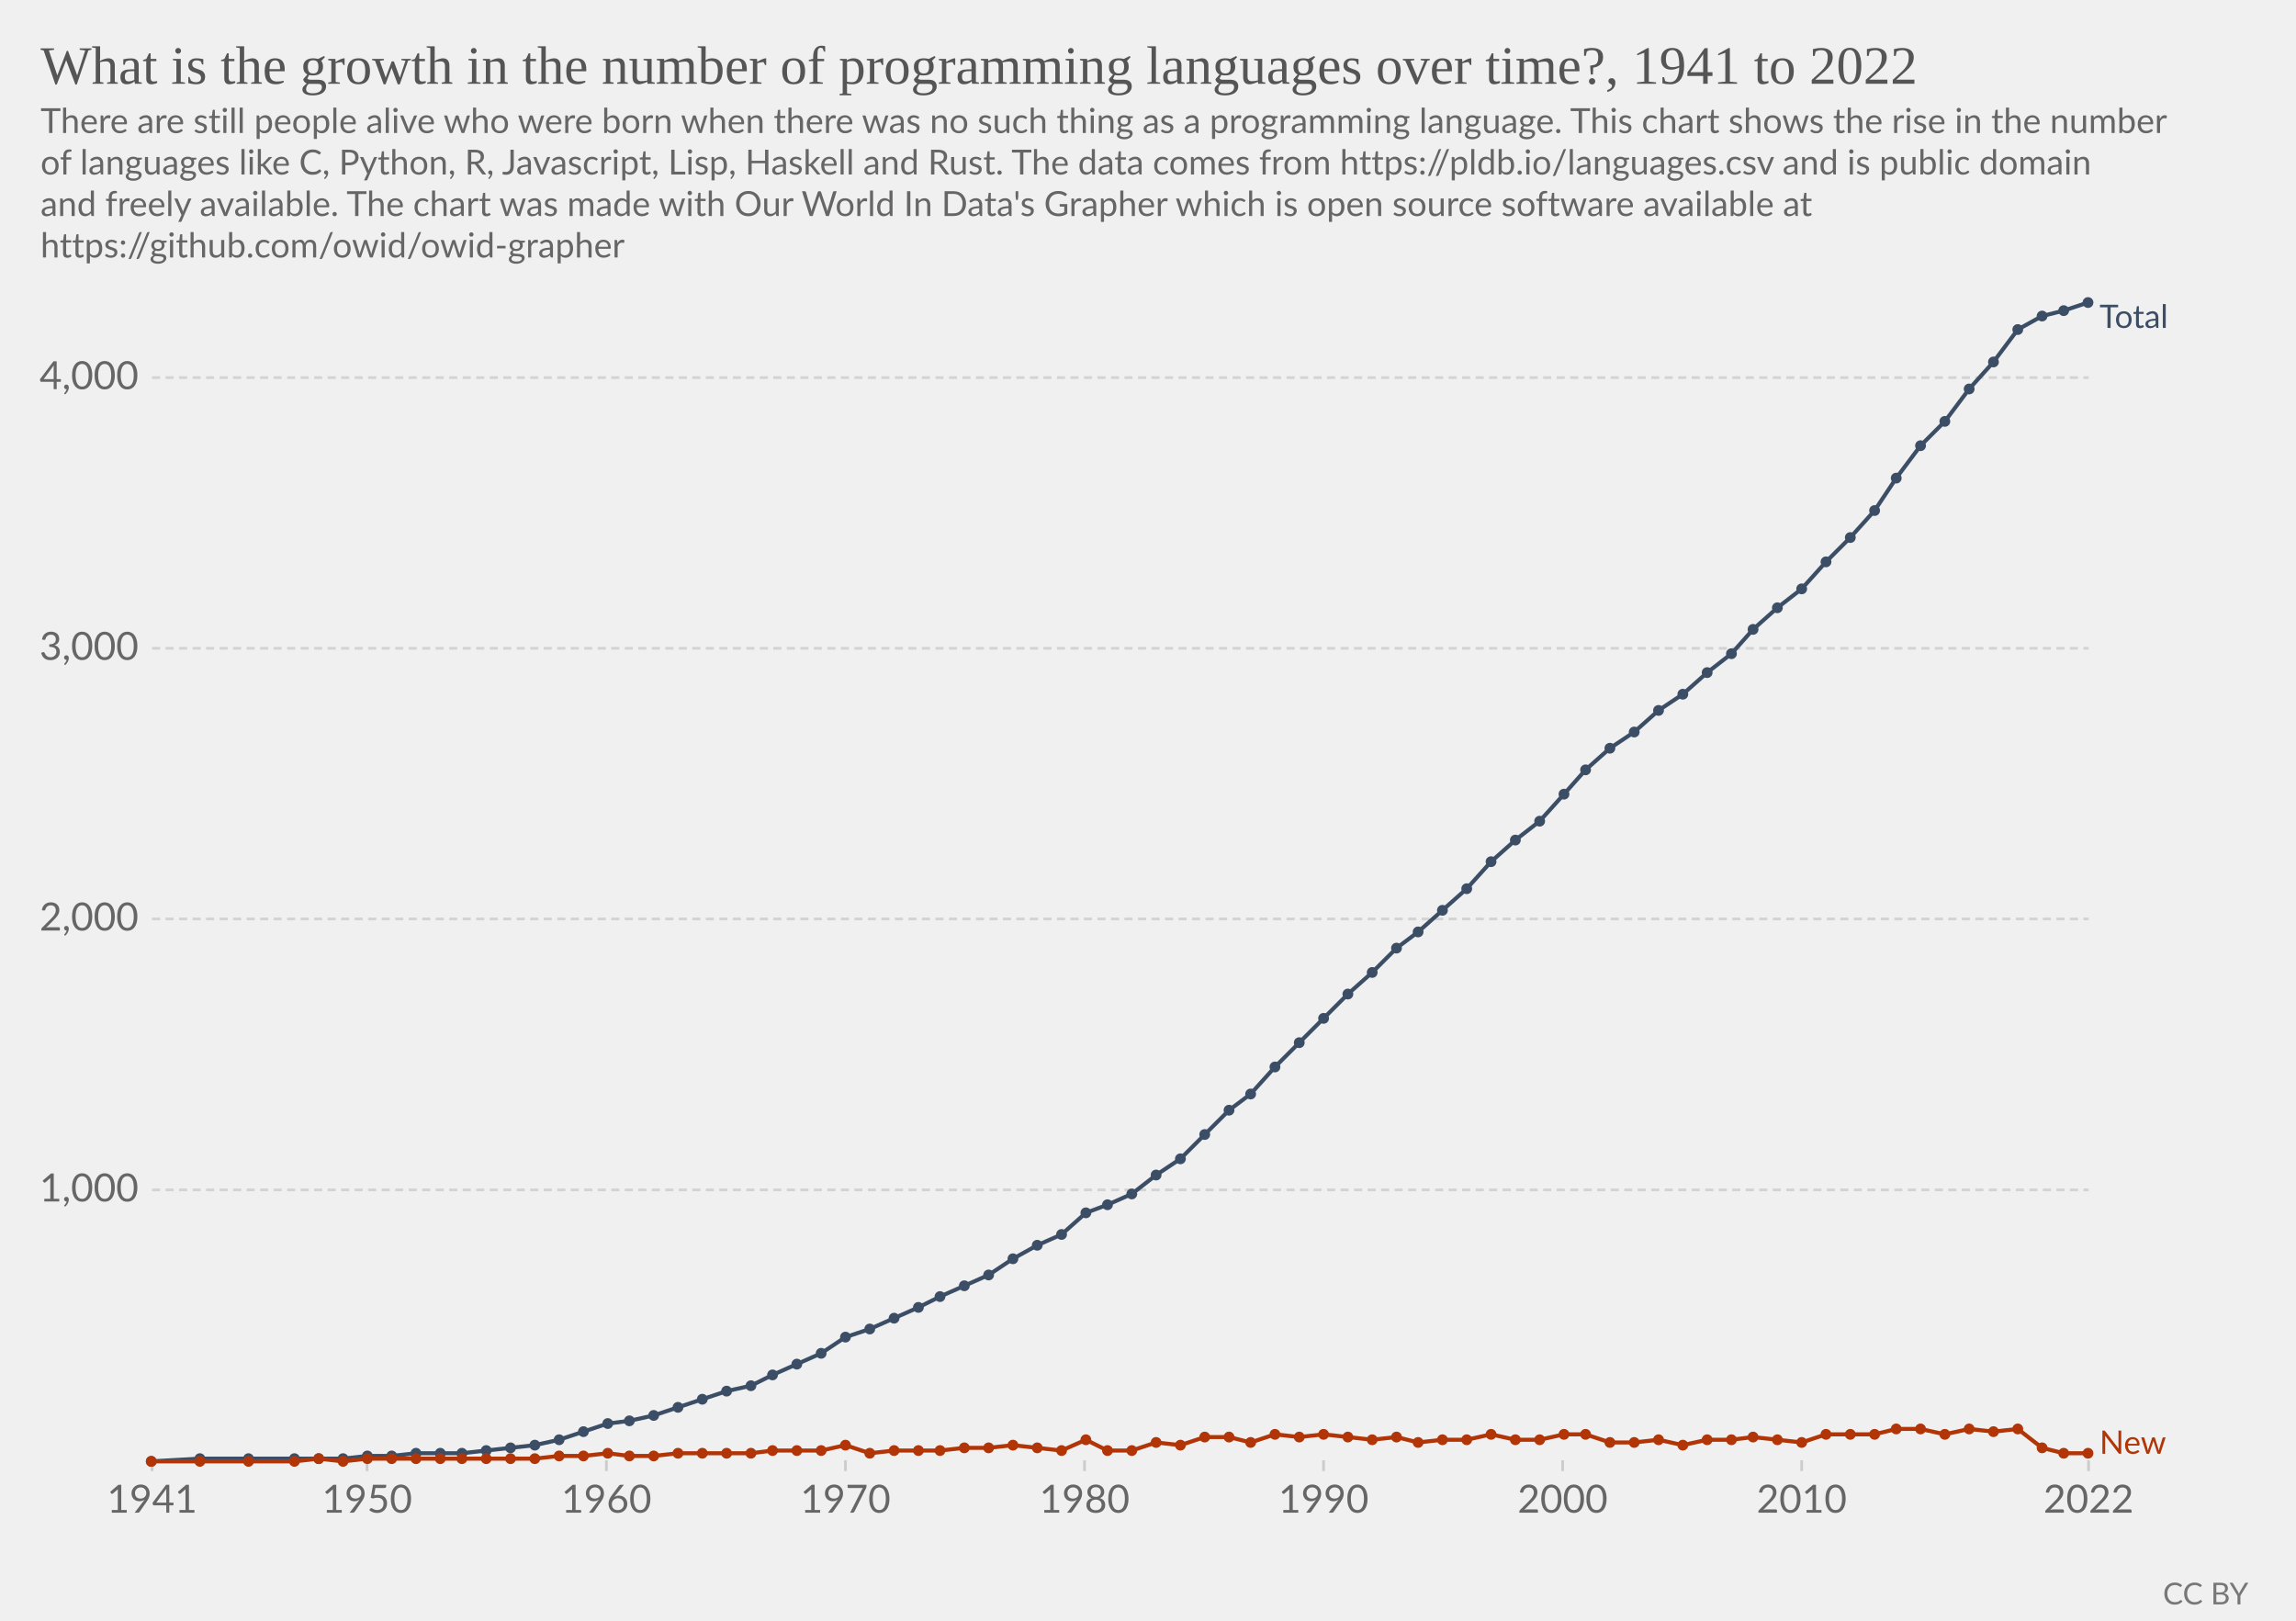
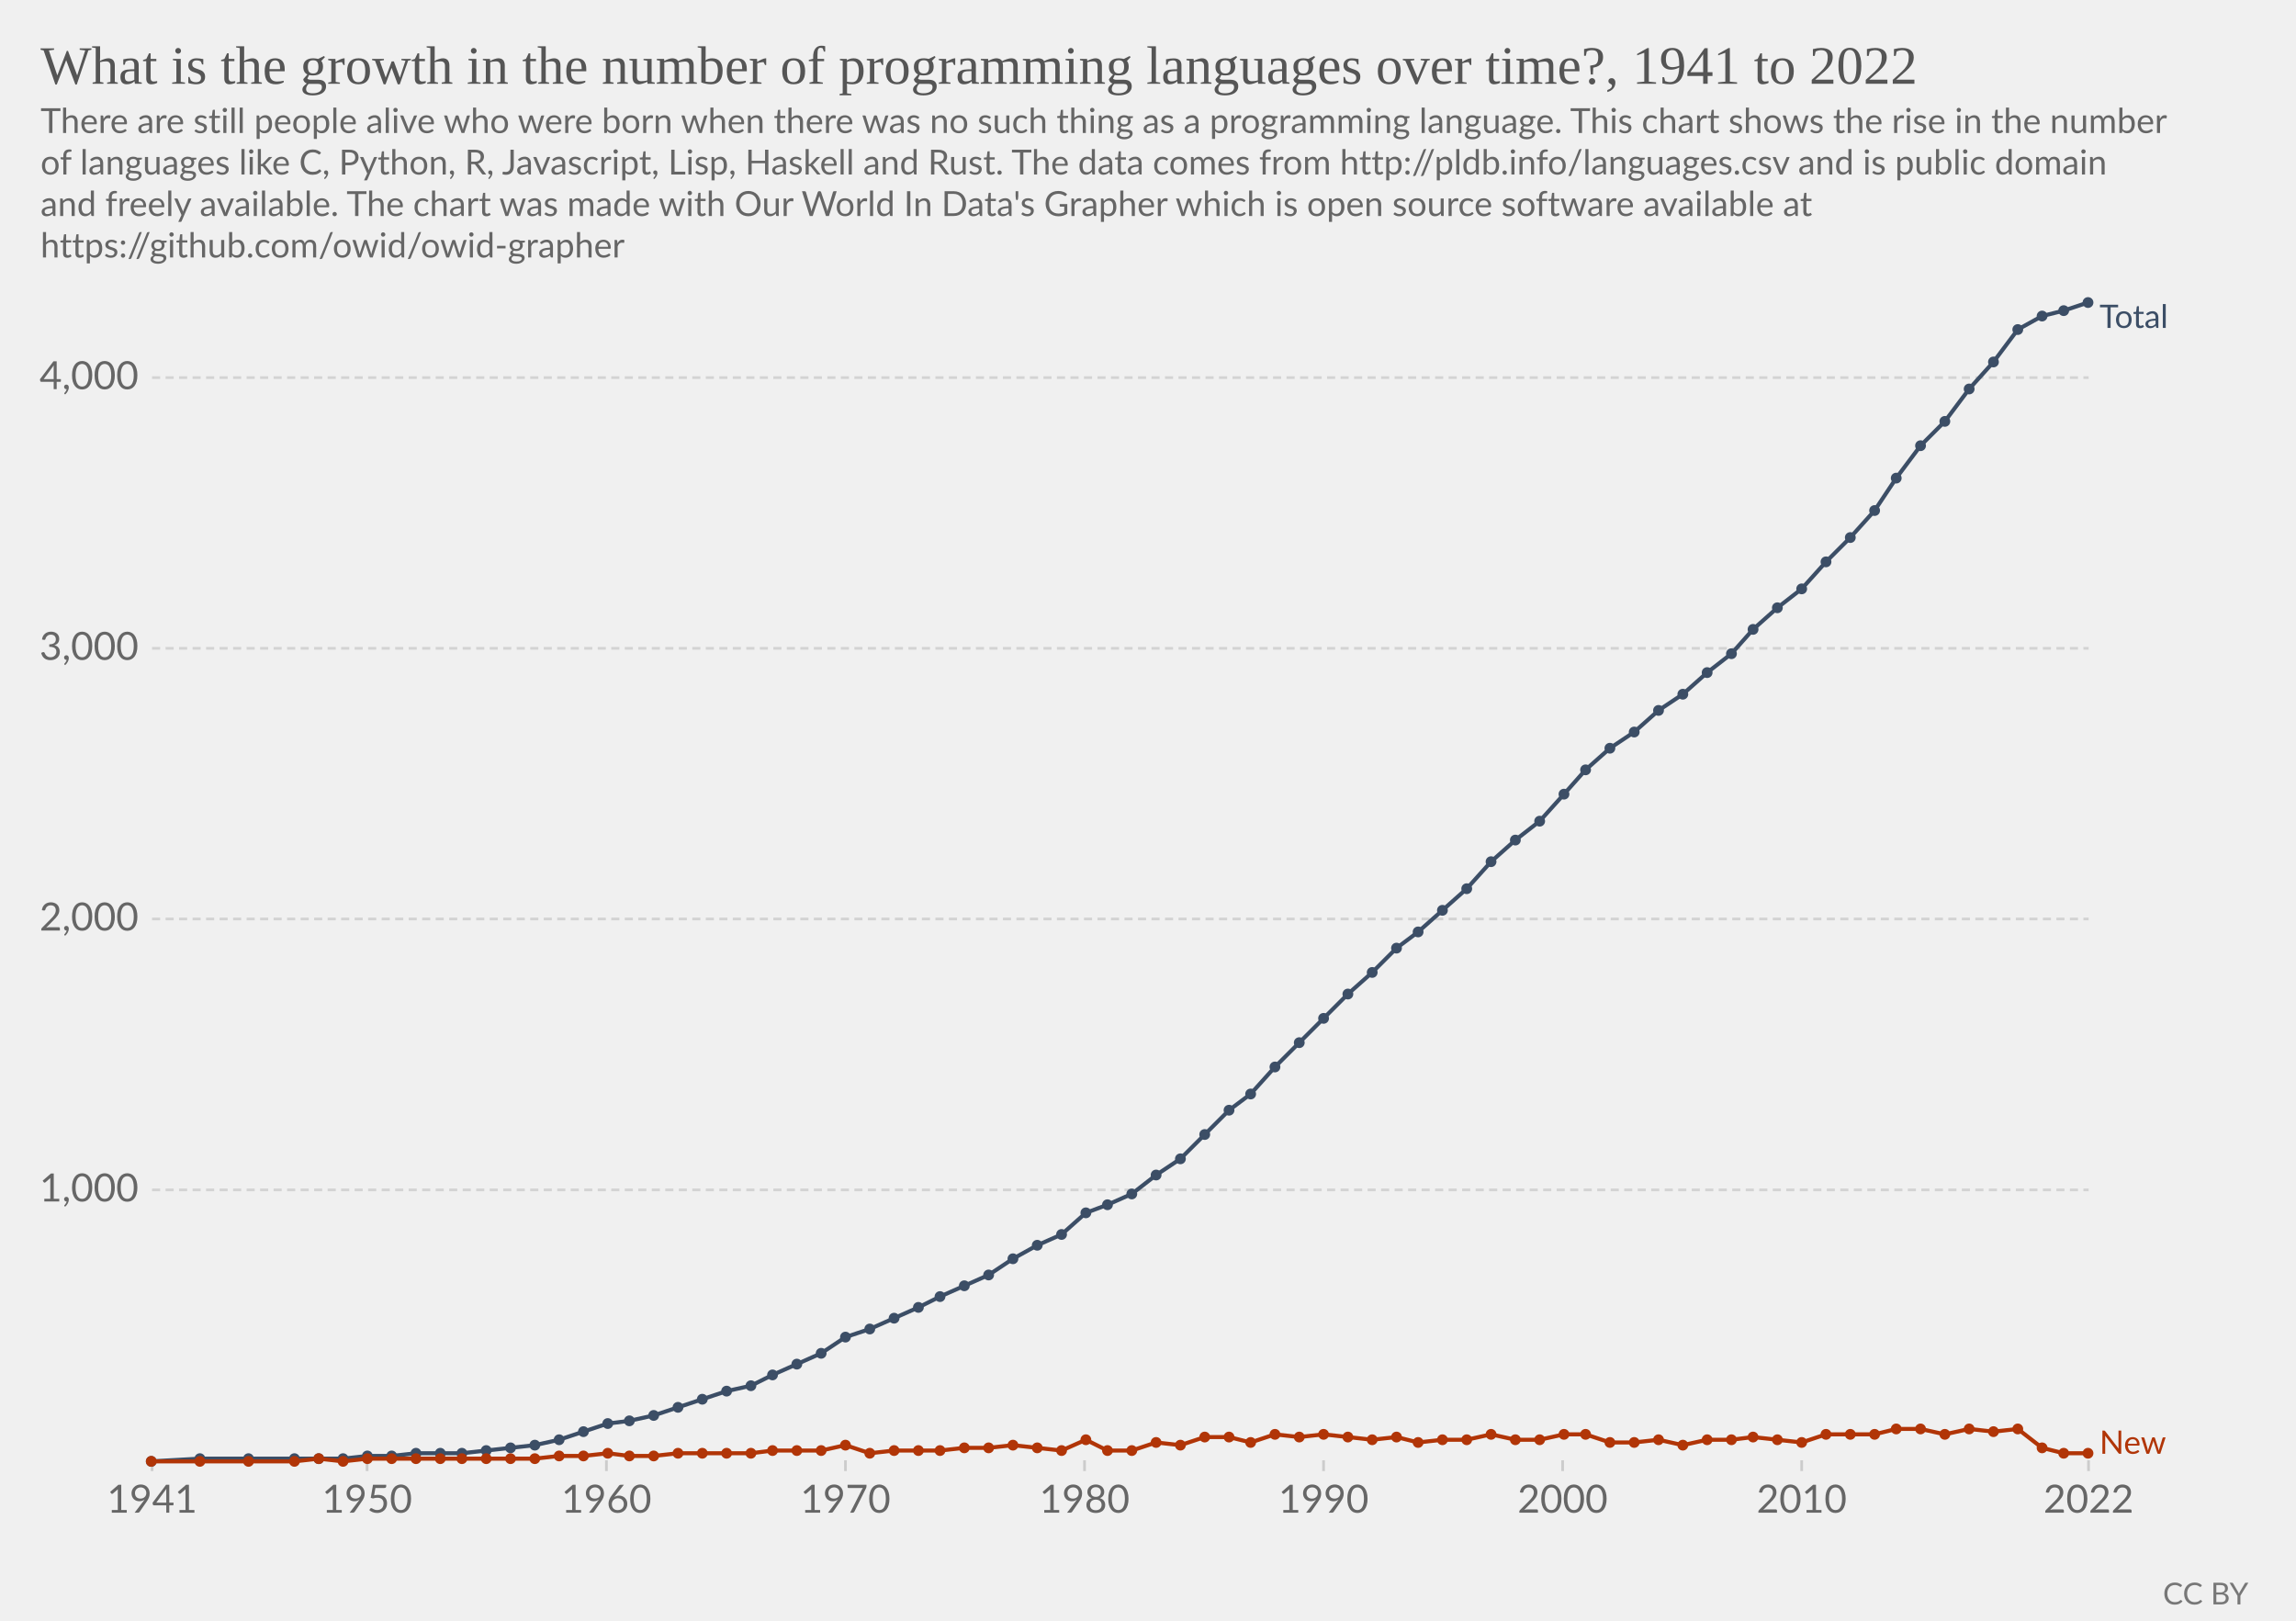
<svg xmlns="http://www.w3.org/2000/svg" version="1.1" style="font-family:Lato, 'Helvetica Neue', Helvetica, Arial, sans-serif;font-size:16px;background-color:white;text-rendering:optimizeLegibility;-webkit-font-smoothing:antialiased" width="850" height="600" viewBox="0 0 850 600">
  <g class="HeaderView">
    <a href="http://localhost:3030/explorers/new?patch=selection~World~New~Total" style="font-family:&quot;Playfair Display&quot;, Georgia, &quot;Times New Roman&quot;, serif" target="_blank" rel="noopener">
      <text font-size="20.00" x="15.0" y="31.0" fill="#555">
        <tspan x="15" y="31">What is the growth in the number of programming languages over time?, 1941 to 2022</tspan>
      </text>
    </a>
    <text font-size="12.80" x="15.0" y="49.2" fill="#666">
      <tspan x="15" y="49.24">There are still people alive who were born when there was no such thing as a programming language. This chart shows the rise in the number</tspan>
-       <tspan x="15" y="64.6">of languages like C, Python, R, Javascript, Lisp, Haskell and Rust. The data comes from https://pldb.io/languages.csv and is public domain</tspan>
+       <tspan x="15" y="64.6">of languages like C, Python, R, Javascript, Lisp, Haskell and Rust. The data comes from http://pldb.info/languages.csv and is public domain</tspan>
      <tspan x="15" y="79.96">and freely available. The chart was made with Our World In Data's Grapher which is open source software available at</tspan>
      <tspan x="15" y="95.32">https://github.com/owid/owid-grapher</tspan>
    </text>
  </g>
  <g class="LineChart">
    <defs>
      <clipPath id="boundsClip-13)">
        <rect x="46.288" y="93.8" width="830" height="896.4" />
      </clipPath>
    </defs>
    <g class="DualAxisView">
      <g class="HorizontalAxis">
        <line x1="56.3" y1="540.6" x2="56.3" y2="544.6" stroke="#ccc" />
        <line x1="135.9" y1="540.6" x2="135.9" y2="544.6" stroke="#ccc" />
        <line x1="224.5" y1="540.6" x2="224.5" y2="544.6" stroke="#ccc" />
        <line x1="313" y1="540.6" x2="313" y2="544.6" stroke="#ccc" />
        <line x1="401.5" y1="540.6" x2="401.5" y2="544.6" stroke="#ccc" />
        <line x1="490" y1="540.6" x2="490" y2="544.6" stroke="#ccc" />
        <line x1="578.5" y1="540.6" x2="578.5" y2="544.6" stroke="#ccc" />
        <line x1="667" y1="540.6" x2="667" y2="544.6" stroke="#ccc" />
        <line x1="773.2" y1="540.6" x2="773.2" y2="544.6" stroke="#ccc" />
        <text x="56.3" y="560" fill="#666" text-anchor="middle" font-size="14.4">1941</text>
        <text x="135.9" y="560" fill="#666" text-anchor="middle" font-size="14.4">1950</text>
        <text x="224.5" y="560" fill="#666" text-anchor="middle" font-size="14.4">1960</text>
        <text x="313" y="560" fill="#666" text-anchor="middle" font-size="14.4">1970</text>
        <text x="401.5" y="560" fill="#666" text-anchor="middle" font-size="14.4">1980</text>
        <text x="490" y="560" fill="#666" text-anchor="middle" font-size="14.4">1990</text>
        <text x="578.5" y="560" fill="#666" text-anchor="middle" font-size="14.4">2000</text>
        <text x="667" y="560" fill="#666" text-anchor="middle" font-size="14.4">2010</text>
        <text x="773.2" y="560" fill="#666" text-anchor="middle" font-size="14.4">2022</text>
      </g>
      <g class="VerticalAxis">
        <text x="51.29" y="440.5" fill="#666" dominant-baseline="middle" text-anchor="end" font-size="14.4">1,000</text>
        <text x="51.29" y="340.2" fill="#666" dominant-baseline="middle" text-anchor="end" font-size="14.4">2,000</text>
        <text x="51.29" y="240" fill="#666" dominant-baseline="middle" text-anchor="end" font-size="14.4">3,000</text>
        <text x="51.29" y="139.8" fill="#666" dominant-baseline="middle" text-anchor="end" font-size="14.4">4,000</text>
      </g>
      <g class="AxisGridLines horizontalLines">
        <line x1="56.29" y1="440.5" x2="773.24" y2="440.5" stroke="#d3d3d3" stroke-dasharray="3,2" />
        <line x1="56.29" y1="340.2" x2="773.24" y2="340.2" stroke="#d3d3d3" stroke-dasharray="3,2" />
        <line x1="56.29" y1="240" x2="773.24" y2="240" stroke="#d3d3d3" stroke-dasharray="3,2" />
        <line x1="56.29" y1="139.8" x2="773.24" y2="139.8" stroke="#d3d3d3" stroke-dasharray="3,2" />
      </g>
    </g>
    <g clip-path="url(#boundsClip-13))">
      <g class="LineLabels" style="cursor:default">
        <g class="legendMark">
          <rect x="773.24" y="111.8" width="61.76" height="12" fill="#fff" opacity="0" />
          <text font-size="12.00" x="777.2" y="121.4" fill="#3C4E66">
            <tspan x="777.24" y="121.4">Total</tspan>
          </text>
        </g>
        <g class="legendMark">
          <rect x="773.24" y="528.6" width="59" height="12" fill="#fff" opacity="0" />
          <text font-size="12.00" x="777.2" y="538.2" fill="#B13507">
            <tspan x="777.24" y="538.2">New</tspan>
          </text>
        </g>
      </g>
      <g class="Lines">
        <rect x="56" y="112" width="717" height="429" fill="rgba(255,255,255,0)" opacity="0" />
        <g>
          <path stroke-linecap="round" stroke="#ddd" d="M56 541L74 540L92 540L109 540L118 540L127 540L136 539L145 539L154 538L163 538L171 538L180 537L189 536L198 535L207 533L216 530L225 527L233 526L242 524L251 521L260 518L269 515L278 513L286 509L295 505L304 501L313 495L322 492L331 488L340 484L348 480L357 476L366 472L375 466L384 461L393 457L402 449L410 446L419 442L428 435L437 429L446 420L455 411L463 405L472 395L481 386L490 377L499 368L508 360L517 351L525 345L534 337L543 329L552 319L561 311L570 304L579 294L587 285L596 277L605 271L614 263L623 257L632 249L641 242L649 233L658 225L667 218L676 208L685 199L694 189L702 177L711 165L720 156L729 144L738 134L747 122L756 117L764 115L773 112" fill="none" stroke-width="1" />
        </g>
        <g>
          <path stroke-linecap="round" stroke="#ddd" d="M56 541L74 541L92 541L109 541L118 540L127 541L136 540L145 540L154 540L163 540L171 540L180 540L189 540L198 540L207 539L216 539L225 538L233 539L242 539L251 538L260 538L269 538L278 538L286 537L295 537L304 537L313 535L322 538L331 537L340 537L348 537L357 536L366 536L375 535L384 536L393 537L402 533L410 537L419 537L428 534L437 535L446 532L455 532L463 534L472 531L481 532L490 531L499 532L508 533L517 532L525 534L534 533L543 533L552 531L561 533L570 533L579 531L587 531L596 534L605 534L614 533L623 535L632 533L641 533L649 532L658 533L667 534L676 531L685 531L694 531L702 529L711 529L720 531L729 529L738 530L747 529L756 536L764 538L773 538" fill="none" stroke-width="1" />
        </g>
        <g>
          <path stroke="#3C4E66" stroke-linecap="round" d="M56 541L74 540L92 540L109 540L118 540L127 540L136 539L145 539L154 538L163 538L171 538L180 537L189 536L198 535L207 533L216 530L225 527L233 526L242 524L251 521L260 518L269 515L278 513L286 509L295 505L304 501L313 495L322 492L331 488L340 484L348 480L357 476L366 472L375 466L384 461L393 457L402 449L410 446L419 442L428 435L437 429L446 420L455 411L463 405L472 395L481 386L490 377L499 368L508 360L517 351L525 345L534 337L543 329L552 319L561 311L570 304L579 294L587 285L596 277L605 271L614 263L623 257L632 249L641 242L649 233L658 225L667 218L676 208L685 199L694 189L702 177L711 165L720 156L729 144L738 134L747 122L756 117L764 115L773 112" fill="none" stroke-width="1.5" />
          <g fill="#3C4E66">
            <circle cx="56" cy="541" r="2" />
            <circle cx="74" cy="540" r="2" />
            <circle cx="92" cy="540" r="2" />
            <circle cx="109" cy="540" r="2" />
            <circle cx="118" cy="540" r="2" />
            <circle cx="127" cy="540" r="2" />
            <circle cx="136" cy="539" r="2" />
            <circle cx="145" cy="539" r="2" />
            <circle cx="154" cy="538" r="2" />
            <circle cx="163" cy="538" r="2" />
            <circle cx="171" cy="538" r="2" />
            <circle cx="180" cy="537" r="2" />
            <circle cx="189" cy="536" r="2" />
            <circle cx="198" cy="535" r="2" />
            <circle cx="207" cy="533" r="2" />
            <circle cx="216" cy="530" r="2" />
            <circle cx="225" cy="527" r="2" />
            <circle cx="233" cy="526" r="2" />
            <circle cx="242" cy="524" r="2" />
            <circle cx="251" cy="521" r="2" />
            <circle cx="260" cy="518" r="2" />
            <circle cx="269" cy="515" r="2" />
            <circle cx="278" cy="513" r="2" />
            <circle cx="286" cy="509" r="2" />
            <circle cx="295" cy="505" r="2" />
            <circle cx="304" cy="501" r="2" />
            <circle cx="313" cy="495" r="2" />
            <circle cx="322" cy="492" r="2" />
            <circle cx="331" cy="488" r="2" />
            <circle cx="340" cy="484" r="2" />
            <circle cx="348" cy="480" r="2" />
            <circle cx="357" cy="476" r="2" />
            <circle cx="366" cy="472" r="2" />
            <circle cx="375" cy="466" r="2" />
            <circle cx="384" cy="461" r="2" />
            <circle cx="393" cy="457" r="2" />
            <circle cx="402" cy="449" r="2" />
            <circle cx="410" cy="446" r="2" />
            <circle cx="419" cy="442" r="2" />
            <circle cx="428" cy="435" r="2" />
            <circle cx="437" cy="429" r="2" />
            <circle cx="446" cy="420" r="2" />
            <circle cx="455" cy="411" r="2" />
            <circle cx="463" cy="405" r="2" />
            <circle cx="472" cy="395" r="2" />
            <circle cx="481" cy="386" r="2" />
            <circle cx="490" cy="377" r="2" />
            <circle cx="499" cy="368" r="2" />
            <circle cx="508" cy="360" r="2" />
            <circle cx="517" cy="351" r="2" />
            <circle cx="525" cy="345" r="2" />
            <circle cx="534" cy="337" r="2" />
            <circle cx="543" cy="329" r="2" />
            <circle cx="552" cy="319" r="2" />
            <circle cx="561" cy="311" r="2" />
            <circle cx="570" cy="304" r="2" />
            <circle cx="579" cy="294" r="2" />
            <circle cx="587" cy="285" r="2" />
            <circle cx="596" cy="277" r="2" />
            <circle cx="605" cy="271" r="2" />
            <circle cx="614" cy="263" r="2" />
            <circle cx="623" cy="257" r="2" />
            <circle cx="632" cy="249" r="2" />
            <circle cx="641" cy="242" r="2" />
            <circle cx="649" cy="233" r="2" />
            <circle cx="658" cy="225" r="2" />
            <circle cx="667" cy="218" r="2" />
            <circle cx="676" cy="208" r="2" />
            <circle cx="685" cy="199" r="2" />
            <circle cx="694" cy="189" r="2" />
            <circle cx="702" cy="177" r="2" />
            <circle cx="711" cy="165" r="2" />
            <circle cx="720" cy="156" r="2" />
            <circle cx="729" cy="144" r="2" />
            <circle cx="738" cy="134" r="2" />
            <circle cx="747" cy="122" r="2" />
            <circle cx="756" cy="117" r="2" />
            <circle cx="764" cy="115" r="2" />
            <circle cx="773" cy="112" r="2" />
          </g>
        </g>
        <g>
          <path stroke="#B13507" stroke-linecap="round" d="M56 541L74 541L92 541L109 541L118 540L127 541L136 540L145 540L154 540L163 540L171 540L180 540L189 540L198 540L207 539L216 539L225 538L233 539L242 539L251 538L260 538L269 538L278 538L286 537L295 537L304 537L313 535L322 538L331 537L340 537L348 537L357 536L366 536L375 535L384 536L393 537L402 533L410 537L419 537L428 534L437 535L446 532L455 532L463 534L472 531L481 532L490 531L499 532L508 533L517 532L525 534L534 533L543 533L552 531L561 533L570 533L579 531L587 531L596 534L605 534L614 533L623 535L632 533L641 533L649 532L658 533L667 534L676 531L685 531L694 531L702 529L711 529L720 531L729 529L738 530L747 529L756 536L764 538L773 538" fill="none" stroke-width="1.5" />
          <g fill="#B13507">
            <circle cx="56" cy="541" r="2" />
            <circle cx="74" cy="541" r="2" />
            <circle cx="92" cy="541" r="2" />
            <circle cx="109" cy="541" r="2" />
            <circle cx="118" cy="540" r="2" />
            <circle cx="127" cy="541" r="2" />
            <circle cx="136" cy="540" r="2" />
            <circle cx="145" cy="540" r="2" />
            <circle cx="154" cy="540" r="2" />
            <circle cx="163" cy="540" r="2" />
            <circle cx="171" cy="540" r="2" />
            <circle cx="180" cy="540" r="2" />
            <circle cx="189" cy="540" r="2" />
            <circle cx="198" cy="540" r="2" />
            <circle cx="207" cy="539" r="2" />
            <circle cx="216" cy="539" r="2" />
            <circle cx="225" cy="538" r="2" />
            <circle cx="233" cy="539" r="2" />
            <circle cx="242" cy="539" r="2" />
            <circle cx="251" cy="538" r="2" />
            <circle cx="260" cy="538" r="2" />
            <circle cx="269" cy="538" r="2" />
            <circle cx="278" cy="538" r="2" />
            <circle cx="286" cy="537" r="2" />
            <circle cx="295" cy="537" r="2" />
            <circle cx="304" cy="537" r="2" />
            <circle cx="313" cy="535" r="2" />
            <circle cx="322" cy="538" r="2" />
            <circle cx="331" cy="537" r="2" />
            <circle cx="340" cy="537" r="2" />
            <circle cx="348" cy="537" r="2" />
            <circle cx="357" cy="536" r="2" />
            <circle cx="366" cy="536" r="2" />
            <circle cx="375" cy="535" r="2" />
            <circle cx="384" cy="536" r="2" />
            <circle cx="393" cy="537" r="2" />
            <circle cx="402" cy="533" r="2" />
            <circle cx="410" cy="537" r="2" />
            <circle cx="419" cy="537" r="2" />
            <circle cx="428" cy="534" r="2" />
            <circle cx="437" cy="535" r="2" />
            <circle cx="446" cy="532" r="2" />
            <circle cx="455" cy="532" r="2" />
            <circle cx="463" cy="534" r="2" />
            <circle cx="472" cy="531" r="2" />
            <circle cx="481" cy="532" r="2" />
            <circle cx="490" cy="531" r="2" />
            <circle cx="499" cy="532" r="2" />
            <circle cx="508" cy="533" r="2" />
            <circle cx="517" cy="532" r="2" />
            <circle cx="525" cy="534" r="2" />
            <circle cx="534" cy="533" r="2" />
            <circle cx="543" cy="533" r="2" />
            <circle cx="552" cy="531" r="2" />
            <circle cx="561" cy="533" r="2" />
            <circle cx="570" cy="533" r="2" />
            <circle cx="579" cy="531" r="2" />
            <circle cx="587" cy="531" r="2" />
            <circle cx="596" cy="534" r="2" />
            <circle cx="605" cy="534" r="2" />
            <circle cx="614" cy="533" r="2" />
            <circle cx="623" cy="535" r="2" />
            <circle cx="632" cy="533" r="2" />
            <circle cx="641" cy="533" r="2" />
            <circle cx="649" cy="532" r="2" />
            <circle cx="658" cy="533" r="2" />
            <circle cx="667" cy="534" r="2" />
            <circle cx="676" cy="531" r="2" />
            <circle cx="685" cy="531" r="2" />
            <circle cx="694" cy="531" r="2" />
            <circle cx="702" cy="529" r="2" />
            <circle cx="711" cy="529" r="2" />
            <circle cx="720" cy="531" r="2" />
            <circle cx="729" cy="529" r="2" />
            <circle cx="738" cy="530" r="2" />
            <circle cx="747" cy="529" r="2" />
            <circle cx="756" cy="536" r="2" />
            <circle cx="764" cy="538" r="2" />
            <circle cx="773" cy="538" r="2" />
          </g>
        </g>
      </g>
    </g>
  </g>
  <g class="SourcesFooter" style="fill:#777">
    <g style="fill:#777" />
    <text font-size="11.20" x="800.7" y="594.0">
      <tspan x="800.728" y="593.96">
        <a style="fill: #777;" class="cclogo" href="http://creativecommons.org/licenses/by/4.0/deed.en_US" target="_blank">CC BY</a>
      </tspan>
    </text>
  </g>
</svg>
